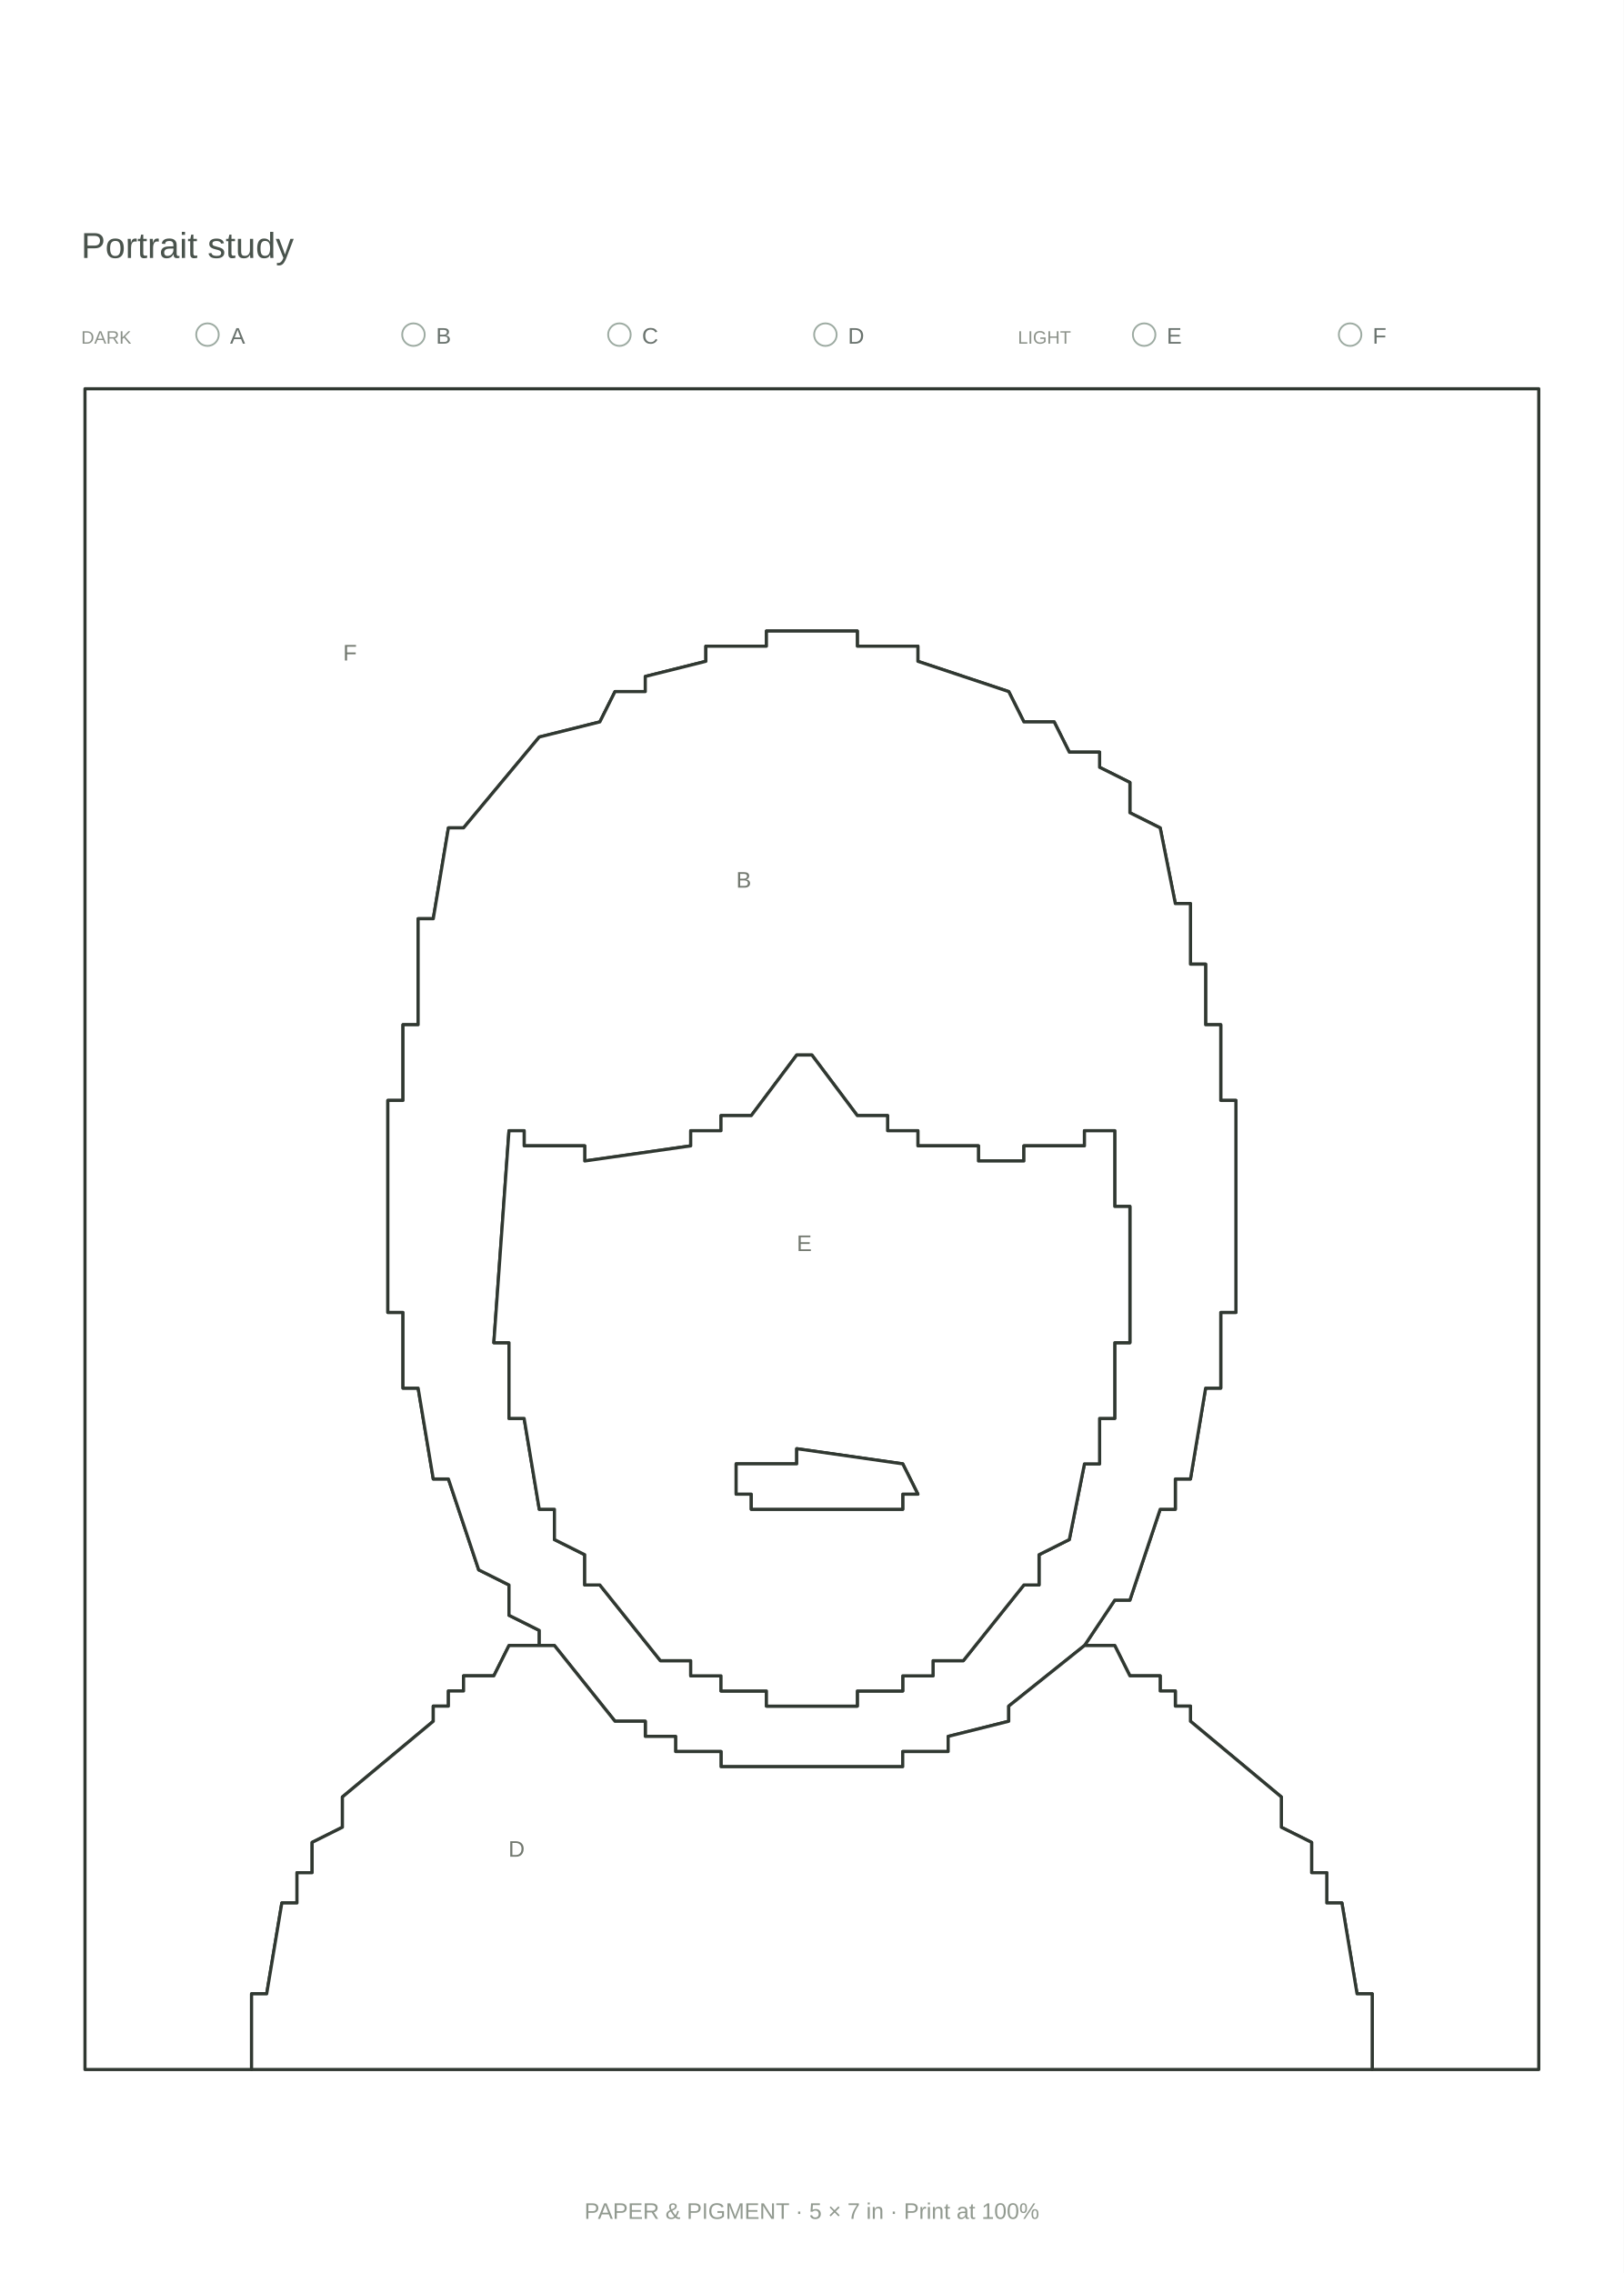
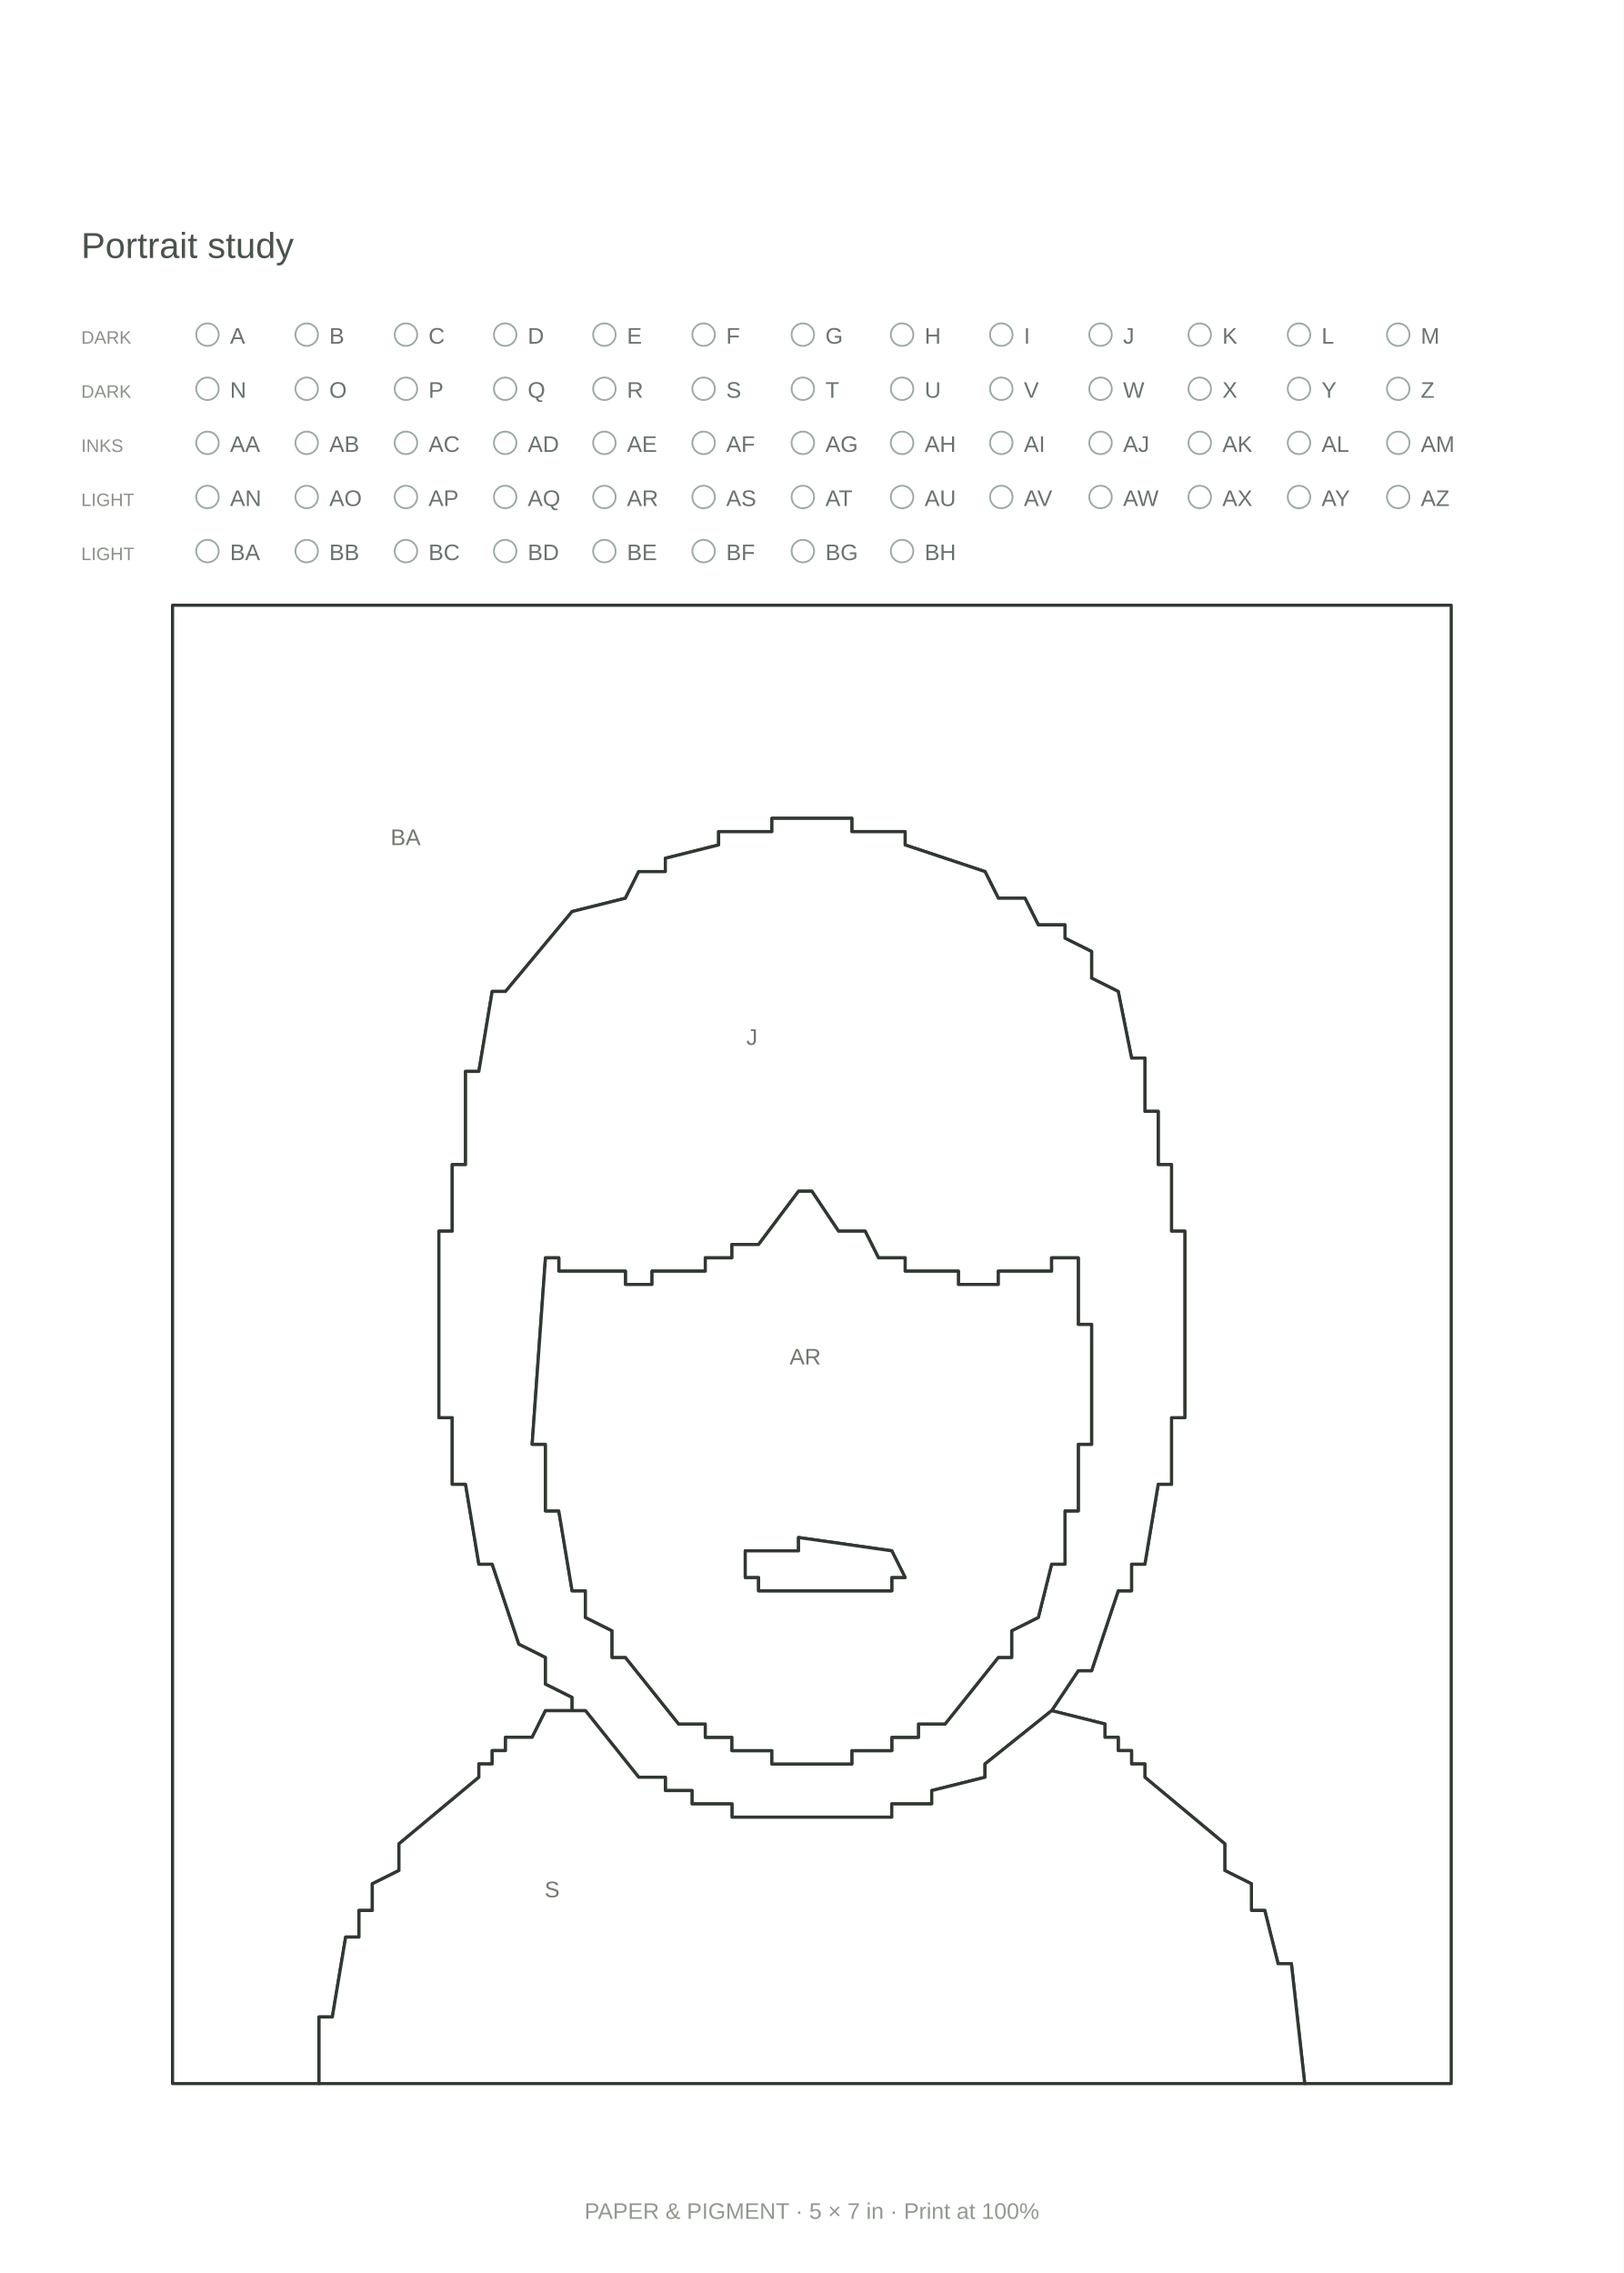
<svg xmlns="http://www.w3.org/2000/svg" width="5in" height="7in" viewBox="0 0 360 504" font-family="Arial, sans-serif">
  <rect width="360" height="504" fill="white" />
  <text x="18" y="57.2" font-size="8" fill="#49534c">Portrait study</text>
  <text x="18" y="76.2" font-size="4" fill="#8b9189">DARK</text>
  <circle cx="46" cy="74.2" r="2.5" fill="white" stroke="#9caaa1" stroke-width=".4" />
  <text x="51" y="76.2" font-size="5" fill="#6a736e">A</text>
-   <circle cx="91.667" cy="74.2" r="2.5" fill="white" stroke="#9caaa1" stroke-width=".4" />
-   <text x="96.667" y="76.2" font-size="5" fill="#6a736e">B</text>
-   <circle cx="137.333" cy="74.2" r="2.5" fill="white" stroke="#9caaa1" stroke-width=".4" />
-   <text x="142.333" y="76.2" font-size="5" fill="#6a736e">C</text>
-   <circle cx="183" cy="74.2" r="2.5" fill="white" stroke="#9caaa1" stroke-width=".4" />
-   <text x="188" y="76.2" font-size="5" fill="#6a736e">D</text>
-   <text x="225.667" y="76.2" font-size="4" fill="#8b9189">LIGHT</text>
-   <circle cx="253.667" cy="74.2" r="2.5" fill="white" stroke="#9caaa1" stroke-width=".4" />
-   <text x="258.667" y="76.2" font-size="5" fill="#6a736e">E</text>
-   <circle cx="299.333" cy="74.2" r="2.5" fill="white" stroke="#9caaa1" stroke-width=".4" />
-   <text x="304.333" y="76.2" font-size="5" fill="#6a736e">F</text>
+   <circle cx="68" cy="74.2" r="2.5" fill="white" stroke="#9caaa1" stroke-width=".4" />
+   <text x="73" y="76.2" font-size="5" fill="#6a736e">B</text>
+   <circle cx="90" cy="74.2" r="2.5" fill="white" stroke="#9caaa1" stroke-width=".4" />
+   <text x="95" y="76.2" font-size="5" fill="#6a736e">C</text>
+   <circle cx="112" cy="74.2" r="2.5" fill="white" stroke="#9caaa1" stroke-width=".4" />
+   <text x="117" y="76.2" font-size="5" fill="#6a736e">D</text>
+   <circle cx="134" cy="74.2" r="2.5" fill="white" stroke="#9caaa1" stroke-width=".4" />
+   <text x="139" y="76.2" font-size="5" fill="#6a736e">E</text>
+   <circle cx="156" cy="74.2" r="2.5" fill="white" stroke="#9caaa1" stroke-width=".4" />
+   <text x="161" y="76.2" font-size="5" fill="#6a736e">F</text>
+   <circle cx="178" cy="74.2" r="2.5" fill="white" stroke="#9caaa1" stroke-width=".4" />
+   <text x="183" y="76.2" font-size="5" fill="#6a736e">G</text>
+   <circle cx="200" cy="74.2" r="2.5" fill="white" stroke="#9caaa1" stroke-width=".4" />
+   <text x="205" y="76.2" font-size="5" fill="#6a736e">H</text>
+   <circle cx="222" cy="74.2" r="2.5" fill="white" stroke="#9caaa1" stroke-width=".4" />
+   <text x="227" y="76.2" font-size="5" fill="#6a736e">I</text>
+   <circle cx="244" cy="74.2" r="2.5" fill="white" stroke="#9caaa1" stroke-width=".4" />
+   <text x="249" y="76.2" font-size="5" fill="#6a736e">J</text>
+   <circle cx="266" cy="74.2" r="2.5" fill="white" stroke="#9caaa1" stroke-width=".4" />
+   <text x="271" y="76.2" font-size="5" fill="#6a736e">K</text>
+   <circle cx="288" cy="74.2" r="2.5" fill="white" stroke="#9caaa1" stroke-width=".4" />
+   <text x="293" y="76.2" font-size="5" fill="#6a736e">L</text>
+   <circle cx="310" cy="74.2" r="2.5" fill="white" stroke="#9caaa1" stroke-width=".4" />
+   <text x="315" y="76.2" font-size="5" fill="#6a736e">M</text>
+   <text x="18" y="88.2" font-size="4" fill="#8b9189">DARK</text>
+   <circle cx="46" cy="86.2" r="2.5" fill="white" stroke="#9caaa1" stroke-width=".4" />
+   <text x="51" y="88.2" font-size="5" fill="#6a736e">N</text>
+   <circle cx="68" cy="86.2" r="2.5" fill="white" stroke="#9caaa1" stroke-width=".4" />
+   <text x="73" y="88.2" font-size="5" fill="#6a736e">O</text>
+   <circle cx="90" cy="86.2" r="2.5" fill="white" stroke="#9caaa1" stroke-width=".4" />
+   <text x="95" y="88.2" font-size="5" fill="#6a736e">P</text>
+   <circle cx="112" cy="86.2" r="2.5" fill="white" stroke="#9caaa1" stroke-width=".4" />
+   <text x="117" y="88.2" font-size="5" fill="#6a736e">Q</text>
+   <circle cx="134" cy="86.2" r="2.5" fill="white" stroke="#9caaa1" stroke-width=".4" />
+   <text x="139" y="88.2" font-size="5" fill="#6a736e">R</text>
+   <circle cx="156" cy="86.2" r="2.5" fill="white" stroke="#9caaa1" stroke-width=".4" />
+   <text x="161" y="88.2" font-size="5" fill="#6a736e">S</text>
+   <circle cx="178" cy="86.2" r="2.5" fill="white" stroke="#9caaa1" stroke-width=".4" />
+   <text x="183" y="88.2" font-size="5" fill="#6a736e">T</text>
+   <circle cx="200" cy="86.2" r="2.5" fill="white" stroke="#9caaa1" stroke-width=".4" />
+   <text x="205" y="88.2" font-size="5" fill="#6a736e">U</text>
+   <circle cx="222" cy="86.2" r="2.5" fill="white" stroke="#9caaa1" stroke-width=".4" />
+   <text x="227" y="88.2" font-size="5" fill="#6a736e">V</text>
+   <circle cx="244" cy="86.2" r="2.5" fill="white" stroke="#9caaa1" stroke-width=".4" />
+   <text x="249" y="88.2" font-size="5" fill="#6a736e">W</text>
+   <circle cx="266" cy="86.2" r="2.5" fill="white" stroke="#9caaa1" stroke-width=".4" />
+   <text x="271" y="88.2" font-size="5" fill="#6a736e">X</text>
+   <circle cx="288" cy="86.2" r="2.5" fill="white" stroke="#9caaa1" stroke-width=".4" />
+   <text x="293" y="88.2" font-size="5" fill="#6a736e">Y</text>
+   <circle cx="310" cy="86.2" r="2.5" fill="white" stroke="#9caaa1" stroke-width=".4" />
+   <text x="315" y="88.2" font-size="5" fill="#6a736e">Z</text>
+   <text x="18" y="100.2" font-size="4" fill="#8b9189">INKS</text>
+   <circle cx="46" cy="98.2" r="2.5" fill="white" stroke="#9caaa1" stroke-width=".4" />
+   <text x="51" y="100.2" font-size="5" fill="#6a736e">AA</text>
+   <circle cx="68" cy="98.2" r="2.5" fill="white" stroke="#9caaa1" stroke-width=".4" />
+   <text x="73" y="100.2" font-size="5" fill="#6a736e">AB</text>
+   <circle cx="90" cy="98.2" r="2.5" fill="white" stroke="#9caaa1" stroke-width=".4" />
+   <text x="95" y="100.2" font-size="5" fill="#6a736e">AC</text>
+   <circle cx="112" cy="98.2" r="2.5" fill="white" stroke="#9caaa1" stroke-width=".4" />
+   <text x="117" y="100.2" font-size="5" fill="#6a736e">AD</text>
+   <circle cx="134" cy="98.2" r="2.5" fill="white" stroke="#9caaa1" stroke-width=".4" />
+   <text x="139" y="100.2" font-size="5" fill="#6a736e">AE</text>
+   <circle cx="156" cy="98.2" r="2.5" fill="white" stroke="#9caaa1" stroke-width=".4" />
+   <text x="161" y="100.2" font-size="5" fill="#6a736e">AF</text>
+   <circle cx="178" cy="98.2" r="2.5" fill="white" stroke="#9caaa1" stroke-width=".4" />
+   <text x="183" y="100.2" font-size="5" fill="#6a736e">AG</text>
+   <circle cx="200" cy="98.2" r="2.5" fill="white" stroke="#9caaa1" stroke-width=".4" />
+   <text x="205" y="100.2" font-size="5" fill="#6a736e">AH</text>
+   <circle cx="222" cy="98.2" r="2.5" fill="white" stroke="#9caaa1" stroke-width=".4" />
+   <text x="227" y="100.2" font-size="5" fill="#6a736e">AI</text>
+   <circle cx="244" cy="98.2" r="2.5" fill="white" stroke="#9caaa1" stroke-width=".4" />
+   <text x="249" y="100.2" font-size="5" fill="#6a736e">AJ</text>
+   <circle cx="266" cy="98.2" r="2.5" fill="white" stroke="#9caaa1" stroke-width=".4" />
+   <text x="271" y="100.2" font-size="5" fill="#6a736e">AK</text>
+   <circle cx="288" cy="98.2" r="2.5" fill="white" stroke="#9caaa1" stroke-width=".4" />
+   <text x="293" y="100.2" font-size="5" fill="#6a736e">AL</text>
+   <circle cx="310" cy="98.2" r="2.5" fill="white" stroke="#9caaa1" stroke-width=".4" />
+   <text x="315" y="100.2" font-size="5" fill="#6a736e">AM</text>
+   <text x="18" y="112.2" font-size="4" fill="#8b9189">LIGHT</text>
+   <circle cx="46" cy="110.2" r="2.5" fill="white" stroke="#9caaa1" stroke-width=".4" />
+   <text x="51" y="112.2" font-size="5" fill="#6a736e">AN</text>
+   <circle cx="68" cy="110.2" r="2.5" fill="white" stroke="#9caaa1" stroke-width=".4" />
+   <text x="73" y="112.2" font-size="5" fill="#6a736e">AO</text>
+   <circle cx="90" cy="110.2" r="2.5" fill="white" stroke="#9caaa1" stroke-width=".4" />
+   <text x="95" y="112.2" font-size="5" fill="#6a736e">AP</text>
+   <circle cx="112" cy="110.2" r="2.5" fill="white" stroke="#9caaa1" stroke-width=".4" />
+   <text x="117" y="112.2" font-size="5" fill="#6a736e">AQ</text>
+   <circle cx="134" cy="110.2" r="2.5" fill="white" stroke="#9caaa1" stroke-width=".4" />
+   <text x="139" y="112.2" font-size="5" fill="#6a736e">AR</text>
+   <circle cx="156" cy="110.2" r="2.5" fill="white" stroke="#9caaa1" stroke-width=".4" />
+   <text x="161" y="112.2" font-size="5" fill="#6a736e">AS</text>
+   <circle cx="178" cy="110.2" r="2.5" fill="white" stroke="#9caaa1" stroke-width=".4" />
+   <text x="183" y="112.2" font-size="5" fill="#6a736e">AT</text>
+   <circle cx="200" cy="110.2" r="2.5" fill="white" stroke="#9caaa1" stroke-width=".4" />
+   <text x="205" y="112.2" font-size="5" fill="#6a736e">AU</text>
+   <circle cx="222" cy="110.2" r="2.5" fill="white" stroke="#9caaa1" stroke-width=".4" />
+   <text x="227" y="112.2" font-size="5" fill="#6a736e">AV</text>
+   <circle cx="244" cy="110.2" r="2.5" fill="white" stroke="#9caaa1" stroke-width=".4" />
+   <text x="249" y="112.2" font-size="5" fill="#6a736e">AW</text>
+   <circle cx="266" cy="110.2" r="2.5" fill="white" stroke="#9caaa1" stroke-width=".4" />
+   <text x="271" y="112.2" font-size="5" fill="#6a736e">AX</text>
+   <circle cx="288" cy="110.2" r="2.5" fill="white" stroke="#9caaa1" stroke-width=".4" />
+   <text x="293" y="112.2" font-size="5" fill="#6a736e">AY</text>
+   <circle cx="310" cy="110.2" r="2.5" fill="white" stroke="#9caaa1" stroke-width=".4" />
+   <text x="315" y="112.2" font-size="5" fill="#6a736e">AZ</text>
+   <text x="18" y="124.2" font-size="4" fill="#8b9189">LIGHT</text>
+   <circle cx="46" cy="122.2" r="2.5" fill="white" stroke="#9caaa1" stroke-width=".4" />
+   <text x="51" y="124.2" font-size="5" fill="#6a736e">BA</text>
+   <circle cx="68" cy="122.2" r="2.5" fill="white" stroke="#9caaa1" stroke-width=".4" />
+   <text x="73" y="124.2" font-size="5" fill="#6a736e">BB</text>
+   <circle cx="90" cy="122.2" r="2.5" fill="white" stroke="#9caaa1" stroke-width=".4" />
+   <text x="95" y="124.2" font-size="5" fill="#6a736e">BC</text>
+   <circle cx="112" cy="122.2" r="2.5" fill="white" stroke="#9caaa1" stroke-width=".4" />
+   <text x="117" y="124.2" font-size="5" fill="#6a736e">BD</text>
+   <circle cx="134" cy="122.2" r="2.5" fill="white" stroke="#9caaa1" stroke-width=".4" />
+   <text x="139" y="124.2" font-size="5" fill="#6a736e">BE</text>
+   <circle cx="156" cy="122.2" r="2.5" fill="white" stroke="#9caaa1" stroke-width=".4" />
+   <text x="161" y="124.2" font-size="5" fill="#6a736e">BF</text>
+   <circle cx="178" cy="122.2" r="2.5" fill="white" stroke="#9caaa1" stroke-width=".4" />
+   <text x="183" y="124.2" font-size="5" fill="#6a736e">BG</text>
+   <circle cx="200" cy="122.2" r="2.5" fill="white" stroke="#9caaa1" stroke-width=".4" />
+   <text x="205" y="124.2" font-size="5" fill="#6a736e">BH</text>
  <g data-region="0">
-     <path d="M0 0L96 0L96 111L85 111L85 106L84 106L83 100L82 100L82 98L81 98L81 96L79 95L79 93L73 88L73 87L72 87L72 86L71 86L71 85L69 85L68 83L66 83L68 80L69 80L71 74L72 74L72 72L73 72L74 66L75 66L75 61L76 61L76 47L75 47L75 42L74 42L74 38L73 38L73 34L72 34L71 29L69 28L69 26L67 25L67 24L65 24L64 22L62 22L61 20L55 18L55 17L51 17L51 16L45 16L45 17L41 17L41 18L37 19L37 20L35 20L34 22L30 23L25 29L24 29L23 35L22 35L22 42L21 42L21 47L20 47L20 61L21 61L21 66L22 66L23 72L24 72L26 78L28 79L28 81L30 82L30 83L28 83L27 85L25 85L25 86L24 86L24 87L23 87L23 88L17 93L17 95L15 96L15 98L14 98L14 100L13 100L12 106L11 106L11 111L0 111Z" transform="translate(18.83938,86.2) scale(3.357513)" fill="white" fill-rule="evenodd" stroke="#303831" stroke-width="0.208" stroke-linejoin="round" />
-     <text x="77.596" y="146.456" text-anchor="middle" font-size="5" fill="#72786f">F</text>
+     <path d="M0 0L96 0L96 111L85 111L84 102L83 102L82 98L81 98L81 96L79 95L79 93L73 88L73 87L72 87L72 86L71 86L71 85L70 85L70 84L66 83L68 80L69 80L71 74L72 74L72 72L73 72L74 66L75 66L75 61L76 61L76 47L75 47L75 42L74 42L74 38L73 38L73 34L72 34L71 29L69 28L69 26L67 25L67 24L65 24L64 22L62 22L61 20L55 18L55 17L51 17L51 16L45 16L45 17L41 17L41 18L37 19L37 20L35 20L34 22L30 23L25 29L24 29L23 35L22 35L22 42L21 42L21 47L20 47L20 61L21 61L21 66L22 66L23 72L24 72L26 78L28 79L28 81L30 82L30 83L28 83L27 85L25 85L25 86L24 86L24 87L23 87L23 88L17 93L17 95L15 96L15 98L14 98L14 100L13 100L12 106L11 106L11 111L0 111Z" transform="translate(38.24865,134.2) scale(2.953153)" fill="white" fill-rule="evenodd" stroke="#303831" stroke-width="0.237" stroke-linejoin="round" />
+     <text x="89.929" y="187.38" text-anchor="middle" font-size="5" fill="#72786f">BA</text>
  </g>
  <g data-region="1">
-     <path d="M66 83L61 87L61 88L57 89L57 90L54 90L54 91L42 91L42 90L39 90L39 89L37 89L37 88L35 88L31 83L30 83L30 82L28 81L28 79L26 78L24 72L23 72L22 66L21 66L21 61L20 61L20 47L21 47L21 42L22 42L22 35L23 35L24 29L25 29L30 23L34 22L35 20L37 20L37 19L41 18L41 17L45 17L45 16L51 16L51 17L55 17L55 18L61 20L62 22L64 22L65 24L67 24L67 25L69 26L69 28L71 29L72 34L73 34L73 38L74 38L74 42L75 42L75 47L76 47L76 61L75 61L75 66L74 66L73 72L72 72L72 74L71 74L69 80L68 80Z M47 44L44 48L42 48L42 49L40 49L40 50L33 51L33 50L29 50L29 49L28 49L27 63L28 63L28 68L29 68L30 74L31 74L31 76L33 77L33 79L34 79L38 84L40 84L40 85L42 85L42 86L45 86L45 87L51 87L51 86L54 86L54 85L56 85L56 84L58 84L62 79L63 79L63 77L65 76L66 71L67 71L67 68L68 68L68 63L69 63L69 54L68 54L68 49L66 49L66 50L62 50L62 51L59 51L59 50L55 50L55 49L53 49L53 48L51 48L48 44Z" transform="translate(18.83938,86.2) scale(3.357513)" fill="white" fill-rule="evenodd" stroke="#303831" stroke-width="0.208" stroke-linejoin="round" />
-     <text x="164.891" y="196.819" text-anchor="middle" font-size="5" fill="#72786f">B</text>
+     <path d="M66 83L61 87L61 88L57 89L57 90L54 90L54 91L42 91L42 90L39 90L39 89L37 89L37 88L35 88L31 83L30 83L30 82L28 81L28 79L26 78L24 72L23 72L22 66L21 66L21 61L20 61L20 47L21 47L21 42L22 42L22 35L23 35L24 29L25 29L30 23L34 22L35 20L37 20L37 19L41 18L41 17L45 17L45 16L51 16L51 17L55 17L55 18L61 20L62 22L64 22L65 24L67 24L67 25L69 26L69 28L71 29L72 34L73 34L73 38L74 38L74 42L75 42L75 47L76 47L76 61L75 61L75 66L74 66L73 72L72 72L72 74L71 74L69 80L68 80Z M47 44L44 48L42 48L42 49L40 49L40 50L36 50L36 51L34 51L34 50L29 50L29 49L28 49L27 63L28 63L28 68L29 68L30 74L31 74L31 76L33 77L33 79L34 79L38 84L40 84L40 85L42 85L42 86L45 86L45 87L51 87L51 86L54 86L54 85L56 85L56 84L58 84L62 79L63 79L63 77L65 76L66 72L67 72L67 68L68 68L68 63L69 63L69 54L68 54L68 49L66 49L66 50L62 50L62 51L59 51L59 50L55 50L55 49L53 49L52 47L50 47L48 44Z" transform="translate(38.24865,134.2) scale(2.953153)" fill="white" fill-rule="evenodd" stroke="#303831" stroke-width="0.237" stroke-linejoin="round" />
+     <text x="166.711" y="231.677" text-anchor="middle" font-size="5" fill="#72786f">J</text>
  </g>
  <g data-region="2">
-     <path d="M47 44L48 44L51 48L53 48L53 49L55 49L55 50L59 50L59 51L62 51L62 50L66 50L66 49L68 49L68 54L69 54L69 63L68 63L68 68L67 68L67 71L66 71L65 76L63 77L63 79L62 79L58 84L56 84L56 85L54 85L54 86L51 86L51 87L45 87L45 86L42 86L42 85L40 85L40 84L38 84L34 79L33 79L33 77L31 76L31 74L30 74L29 68L28 68L28 63L27 63L28 49L29 49L29 50L33 50L33 51L40 50L40 49L42 49L42 48L44 48Z M47 70L47 71L43 71L43 73L44 73L44 74L54 74L54 73L55 73L54 71Z" transform="translate(18.83938,86.2) scale(3.357513)" fill="white" fill-rule="evenodd" stroke="#303831" stroke-width="0.208" stroke-linejoin="round" />
-     <text x="178.321" y="277.399" text-anchor="middle" font-size="5" fill="#72786f">E</text>
+     <path d="M47 44L48 44L50 47L52 47L53 49L55 49L55 50L59 50L59 51L62 51L62 50L66 50L66 49L68 49L68 54L69 54L69 63L68 63L68 68L67 68L67 72L66 72L65 76L63 77L63 79L62 79L58 84L56 84L56 85L54 85L54 86L51 86L51 87L45 87L45 86L42 86L42 85L40 85L40 84L38 84L34 79L33 79L33 77L31 76L31 74L30 74L29 68L28 68L28 63L27 63L28 49L29 49L29 50L34 50L34 51L36 51L36 50L40 50L40 49L42 49L42 48L44 48Z M47 70L47 71L43 71L43 73L44 73L44 74L54 74L54 73L55 73L54 71Z" transform="translate(38.24865,134.2) scale(2.953153)" fill="white" fill-rule="evenodd" stroke="#303831" stroke-width="0.237" stroke-linejoin="round" />
+     <text x="178.523" y="302.553" text-anchor="middle" font-size="5" fill="#72786f">AR</text>
  </g>
  <g data-region="3">
-     <path d="M47 70L54 71L55 73L54 73L54 74L44 74L44 73L43 73L43 71L47 71Z" transform="translate(18.83938,86.2) scale(3.357513)" fill="white" fill-rule="evenodd" stroke="#303831" stroke-width="0.208" stroke-linejoin="round" />
+     <path d="M47 70L54 71L55 73L54 73L54 74L44 74L44 73L43 73L43 71L47 71Z" transform="translate(38.24865,134.2) scale(2.953153)" fill="white" fill-rule="evenodd" stroke="#303831" stroke-width="0.237" stroke-linejoin="round" />
  </g>
  <g data-region="4">
-     <path d="M30 83L31 83L35 88L37 88L37 89L39 89L39 90L42 90L42 91L54 91L54 90L57 90L57 89L61 88L61 87L66 83L68 83L69 85L71 85L71 86L72 86L72 87L73 87L73 88L79 93L79 95L81 96L81 98L82 98L82 100L83 100L84 106L85 106L85 111L11 111L11 106L12 106L13 100L14 100L14 98L15 98L15 96L17 95L17 93L23 88L23 87L24 87L24 86L25 86L25 85L27 85L28 83Z" transform="translate(18.83938,86.2) scale(3.357513)" fill="white" fill-rule="evenodd" stroke="#303831" stroke-width="0.208" stroke-linejoin="round" />
-     <text x="114.528" y="411.7" text-anchor="middle" font-size="5" fill="#72786f">D</text>
+     <path d="M30 83L31 83L35 88L37 88L37 89L39 89L39 90L42 90L42 91L54 91L54 90L57 90L57 89L61 88L61 87L66 83L70 84L70 85L71 85L71 86L72 86L72 87L73 87L73 88L79 93L79 95L81 96L81 98L82 98L83 102L84 102L85 111L11 111L11 106L12 106L13 100L14 100L14 98L15 98L15 96L17 95L17 93L23 88L23 87L24 87L24 86L25 86L25 85L27 85L28 83Z" transform="translate(38.24865,134.2) scale(2.953153)" fill="white" fill-rule="evenodd" stroke="#303831" stroke-width="0.237" stroke-linejoin="round" />
+     <text x="122.414" y="420.679" text-anchor="middle" font-size="5" fill="#72786f">S</text>
  </g>
  <text x="180" y="492" text-anchor="middle" font-size="5" fill="#91998f">PAPER &amp; PIGMENT · 5 × 7 in · Print at 100%</text>
</svg>
